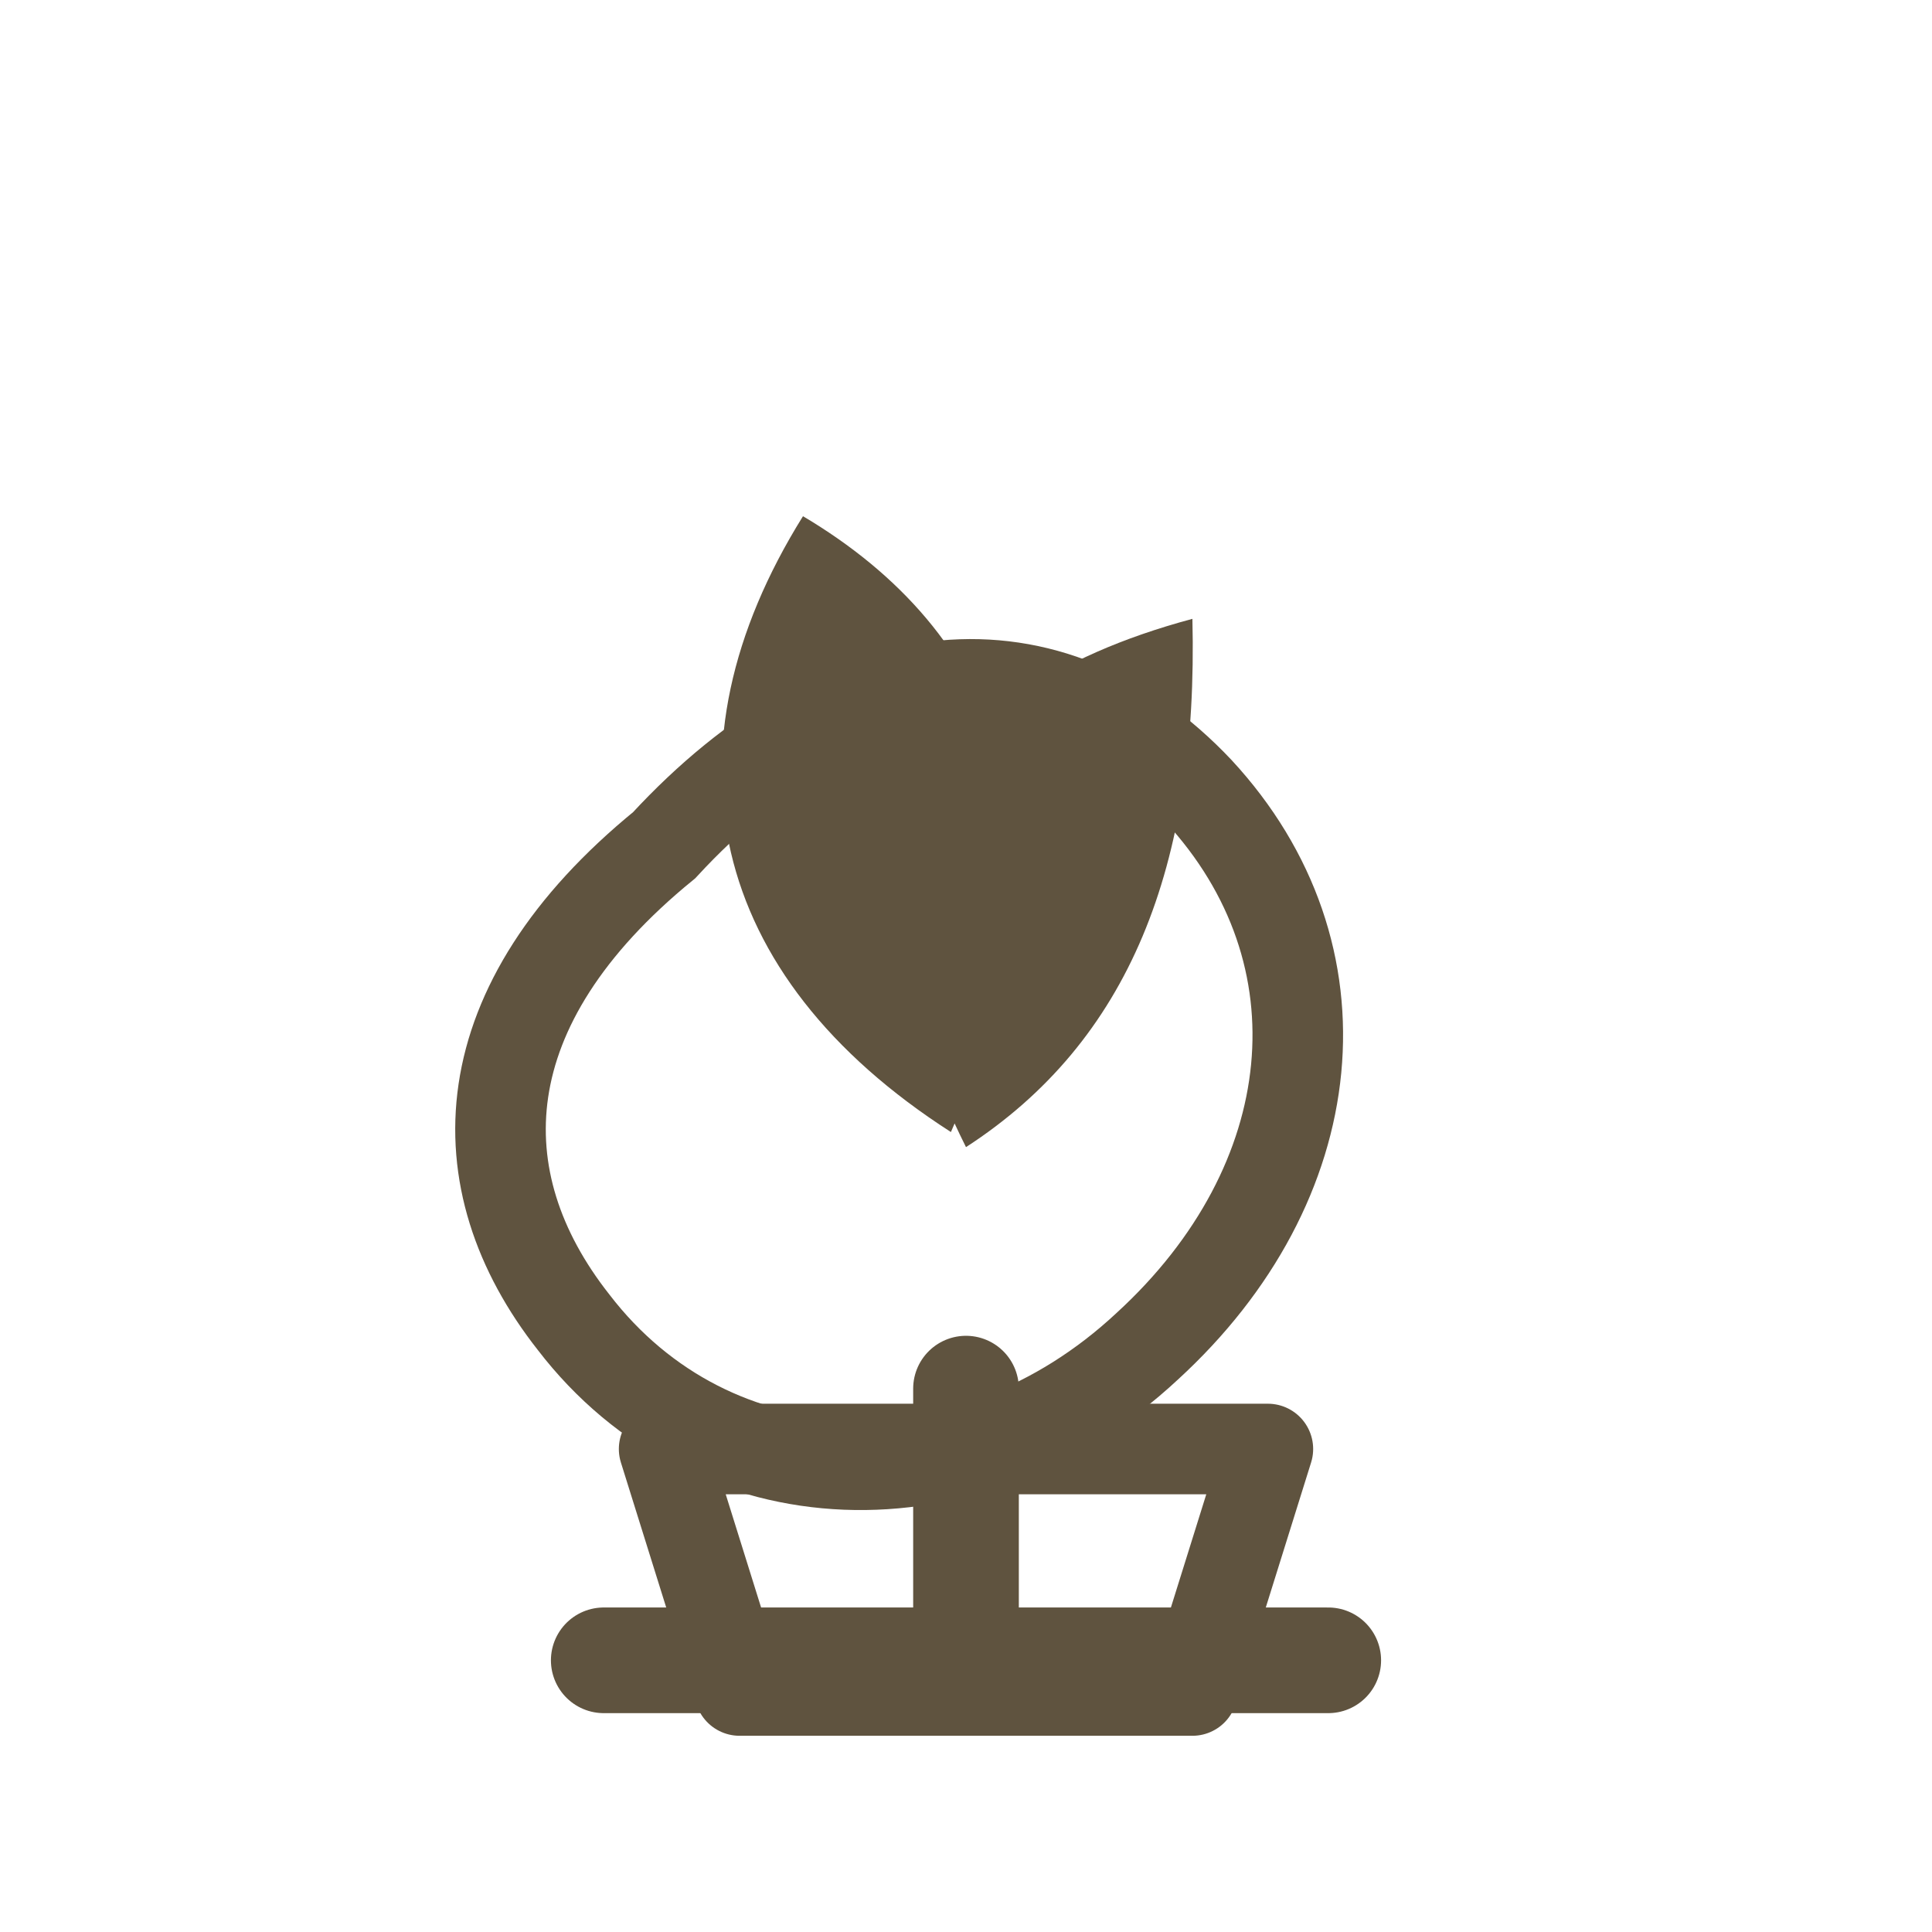
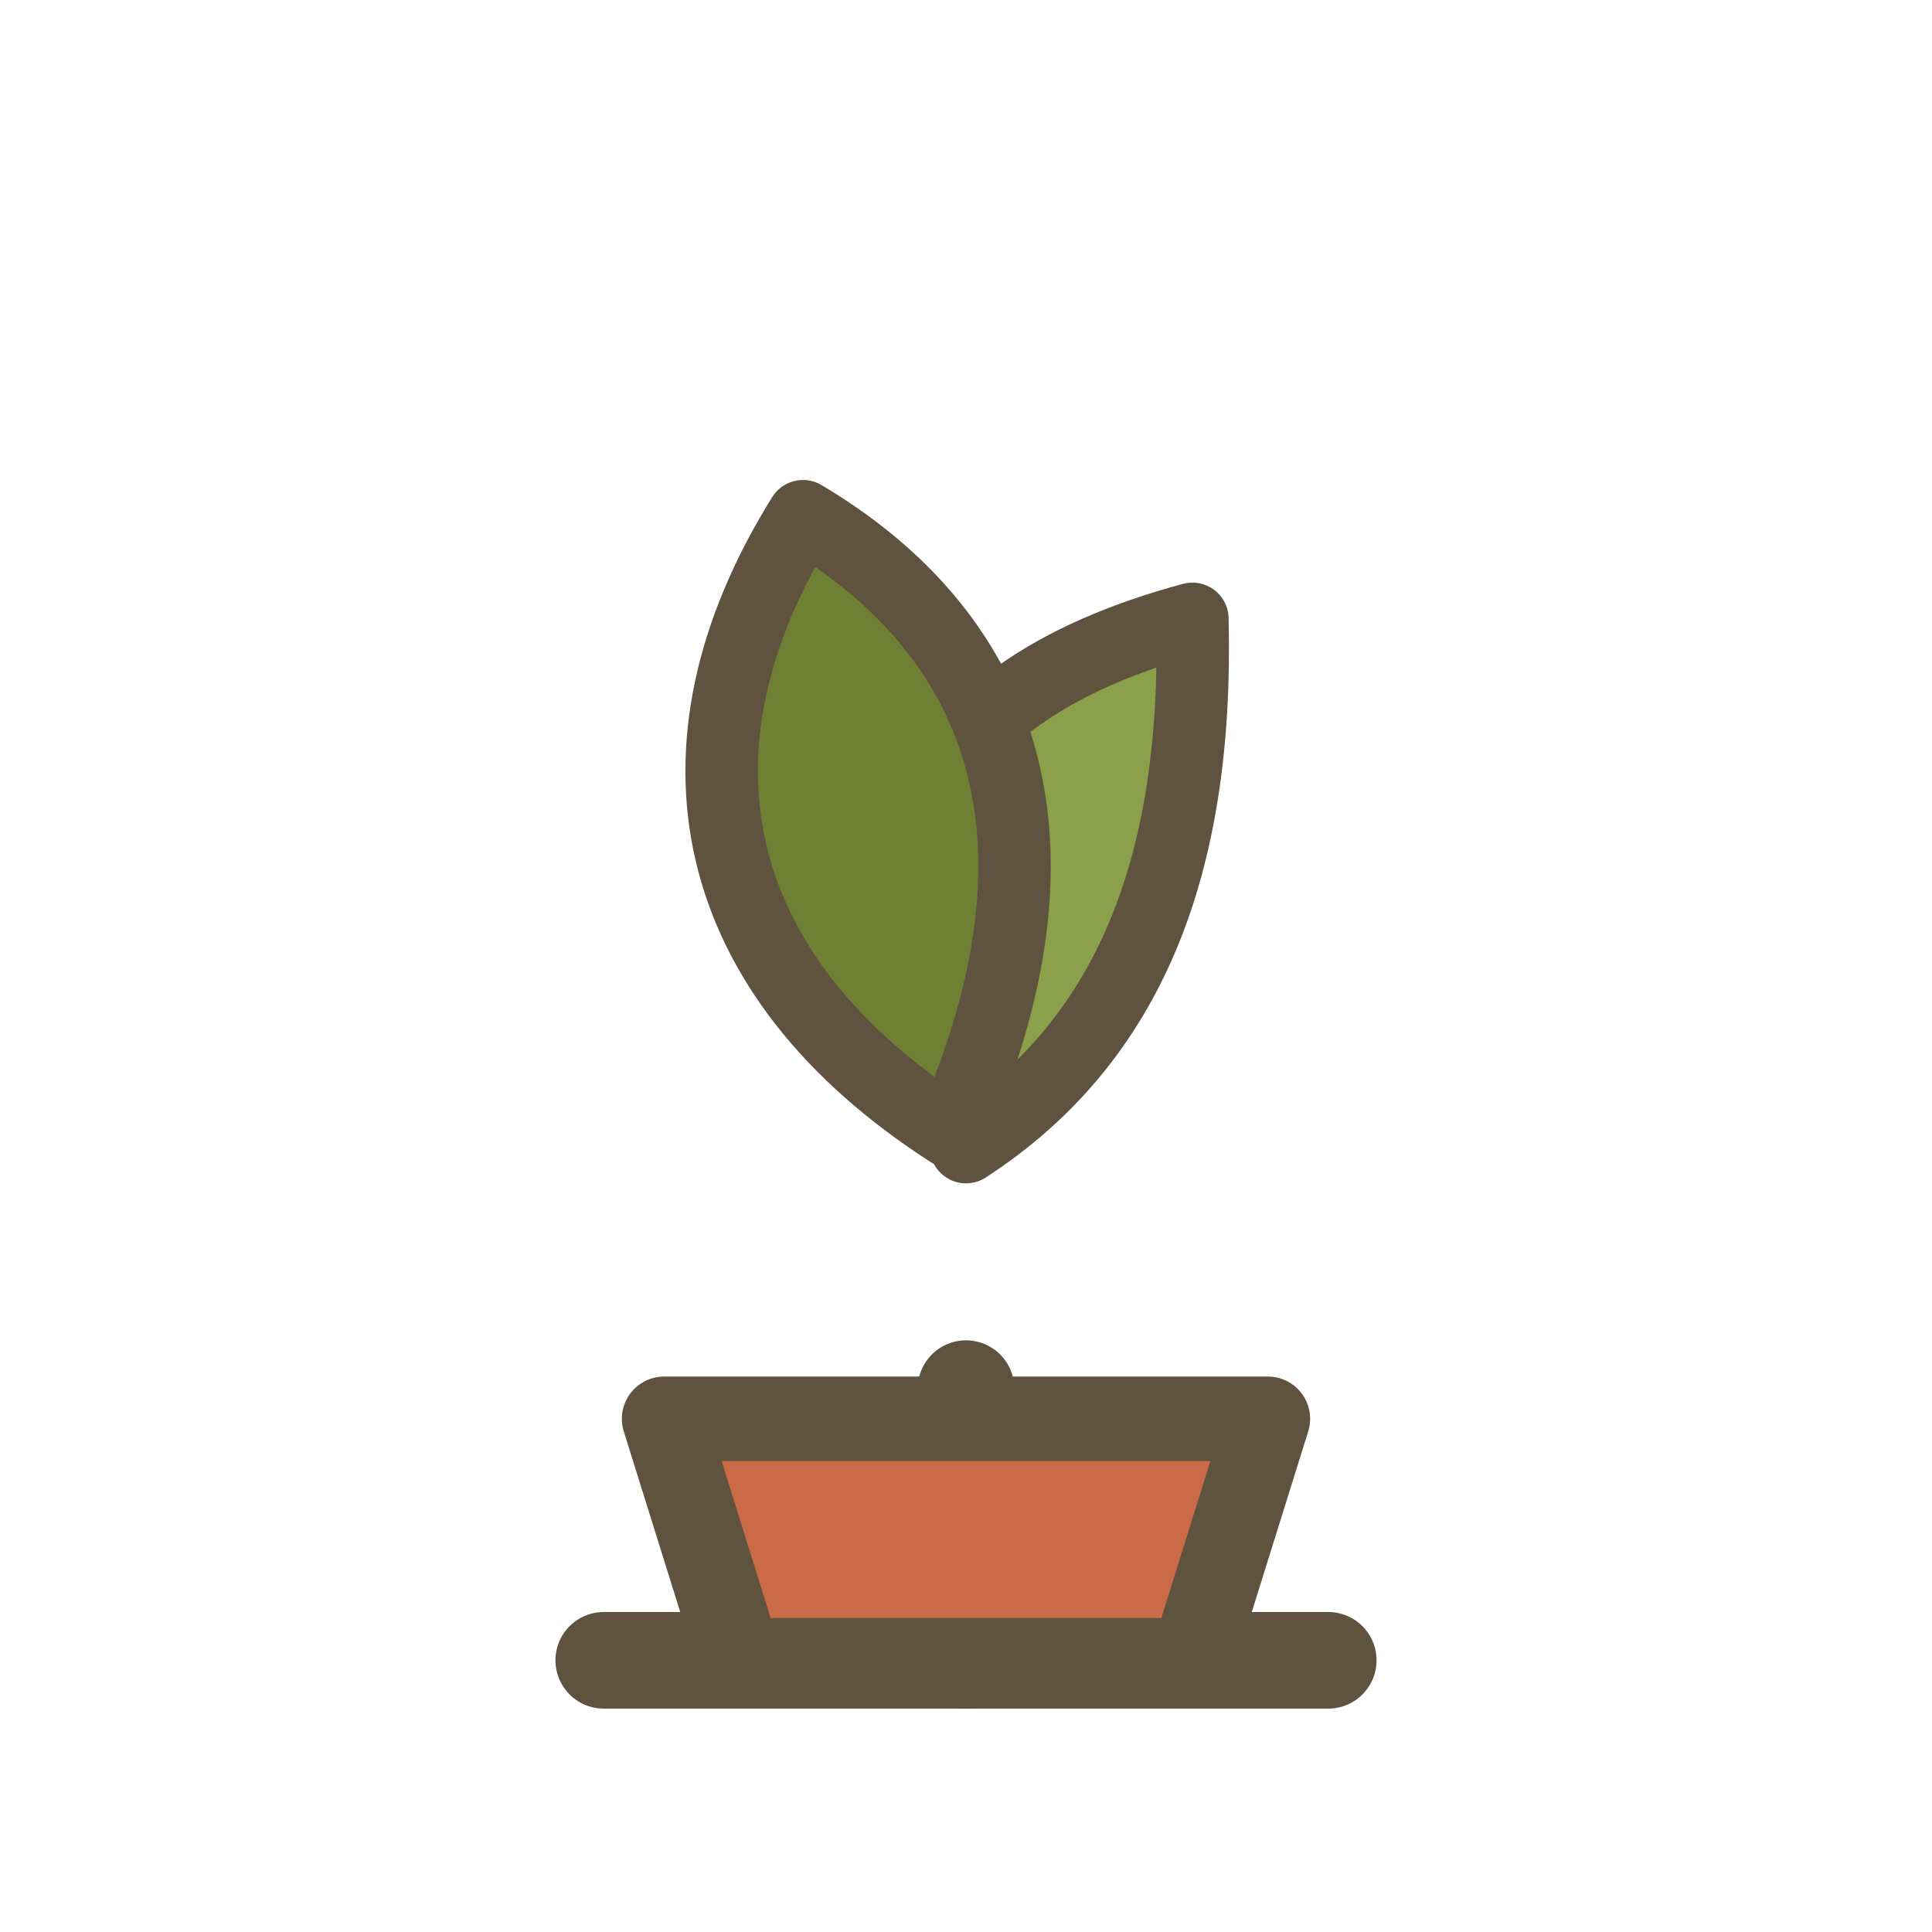
<svg xmlns="http://www.w3.org/2000/svg" viewBox="0 0 64 64" fill="none">
-   <path d="M22 28c6-6.5 12.8-7 17.7-1.8 5 5.4 4.2 13-1.7 18.4-5.9 5.5-14.4 5.2-19-.8-3.7-4.7-3.5-10.5 3-15.8Z" stroke="#5f533f" stroke-width="3" fill="none" />
-   <path d="M32 46V55" stroke="#5f533f" stroke-width="3.5" stroke-linecap="round" />
-   <path d="M20 55h24" stroke="#5f533f" stroke-width="3.5" stroke-linecap="round" />
-   <path d="M22 48h20l-2.5 8h-15Z" stroke="#5f533f" stroke-width="3" fill="none" stroke-linejoin="round" />
-   <path d="M32 38c-4.5-9-1.8-15 7.5-17.5.2 8.2-2.1 14-7.5 17.5ZM31.5 37.5c-8.1-5.2-9.7-12.7-4.9-20.4 6.4 3.8 9.3 10.4 4.9 20.4Z" fill="#5f533f" />
+   <path d="M32 46V55" stroke="#5f533f" stroke-width="3.2" stroke-linecap="round" />
+   <path d="M20 55h24" stroke="#5f533f" stroke-width="3.2" stroke-linecap="round" />
+   <path d="M22 47h20l-2.5 8h-15Z" fill="#ca6a46" stroke="#5f533f" stroke-width="2.8" stroke-linejoin="round" />
+   <path d="M32 38c-4.5-9-1.8-15 7.5-17.5.2 8.2-2.1 14-7.5 17.5Z" fill="#8aa04a" stroke="#5f533f" stroke-width="2.4" stroke-linejoin="round" />
+   <path d="M31.5 37.5c-8.1-5.2-9.7-12.7-4.9-20.4 6.4 3.8 9.3 10.4 4.9 20.4Z" fill="#6f8034" stroke="#5f533f" stroke-width="2.4" stroke-linejoin="round" />
</svg>
